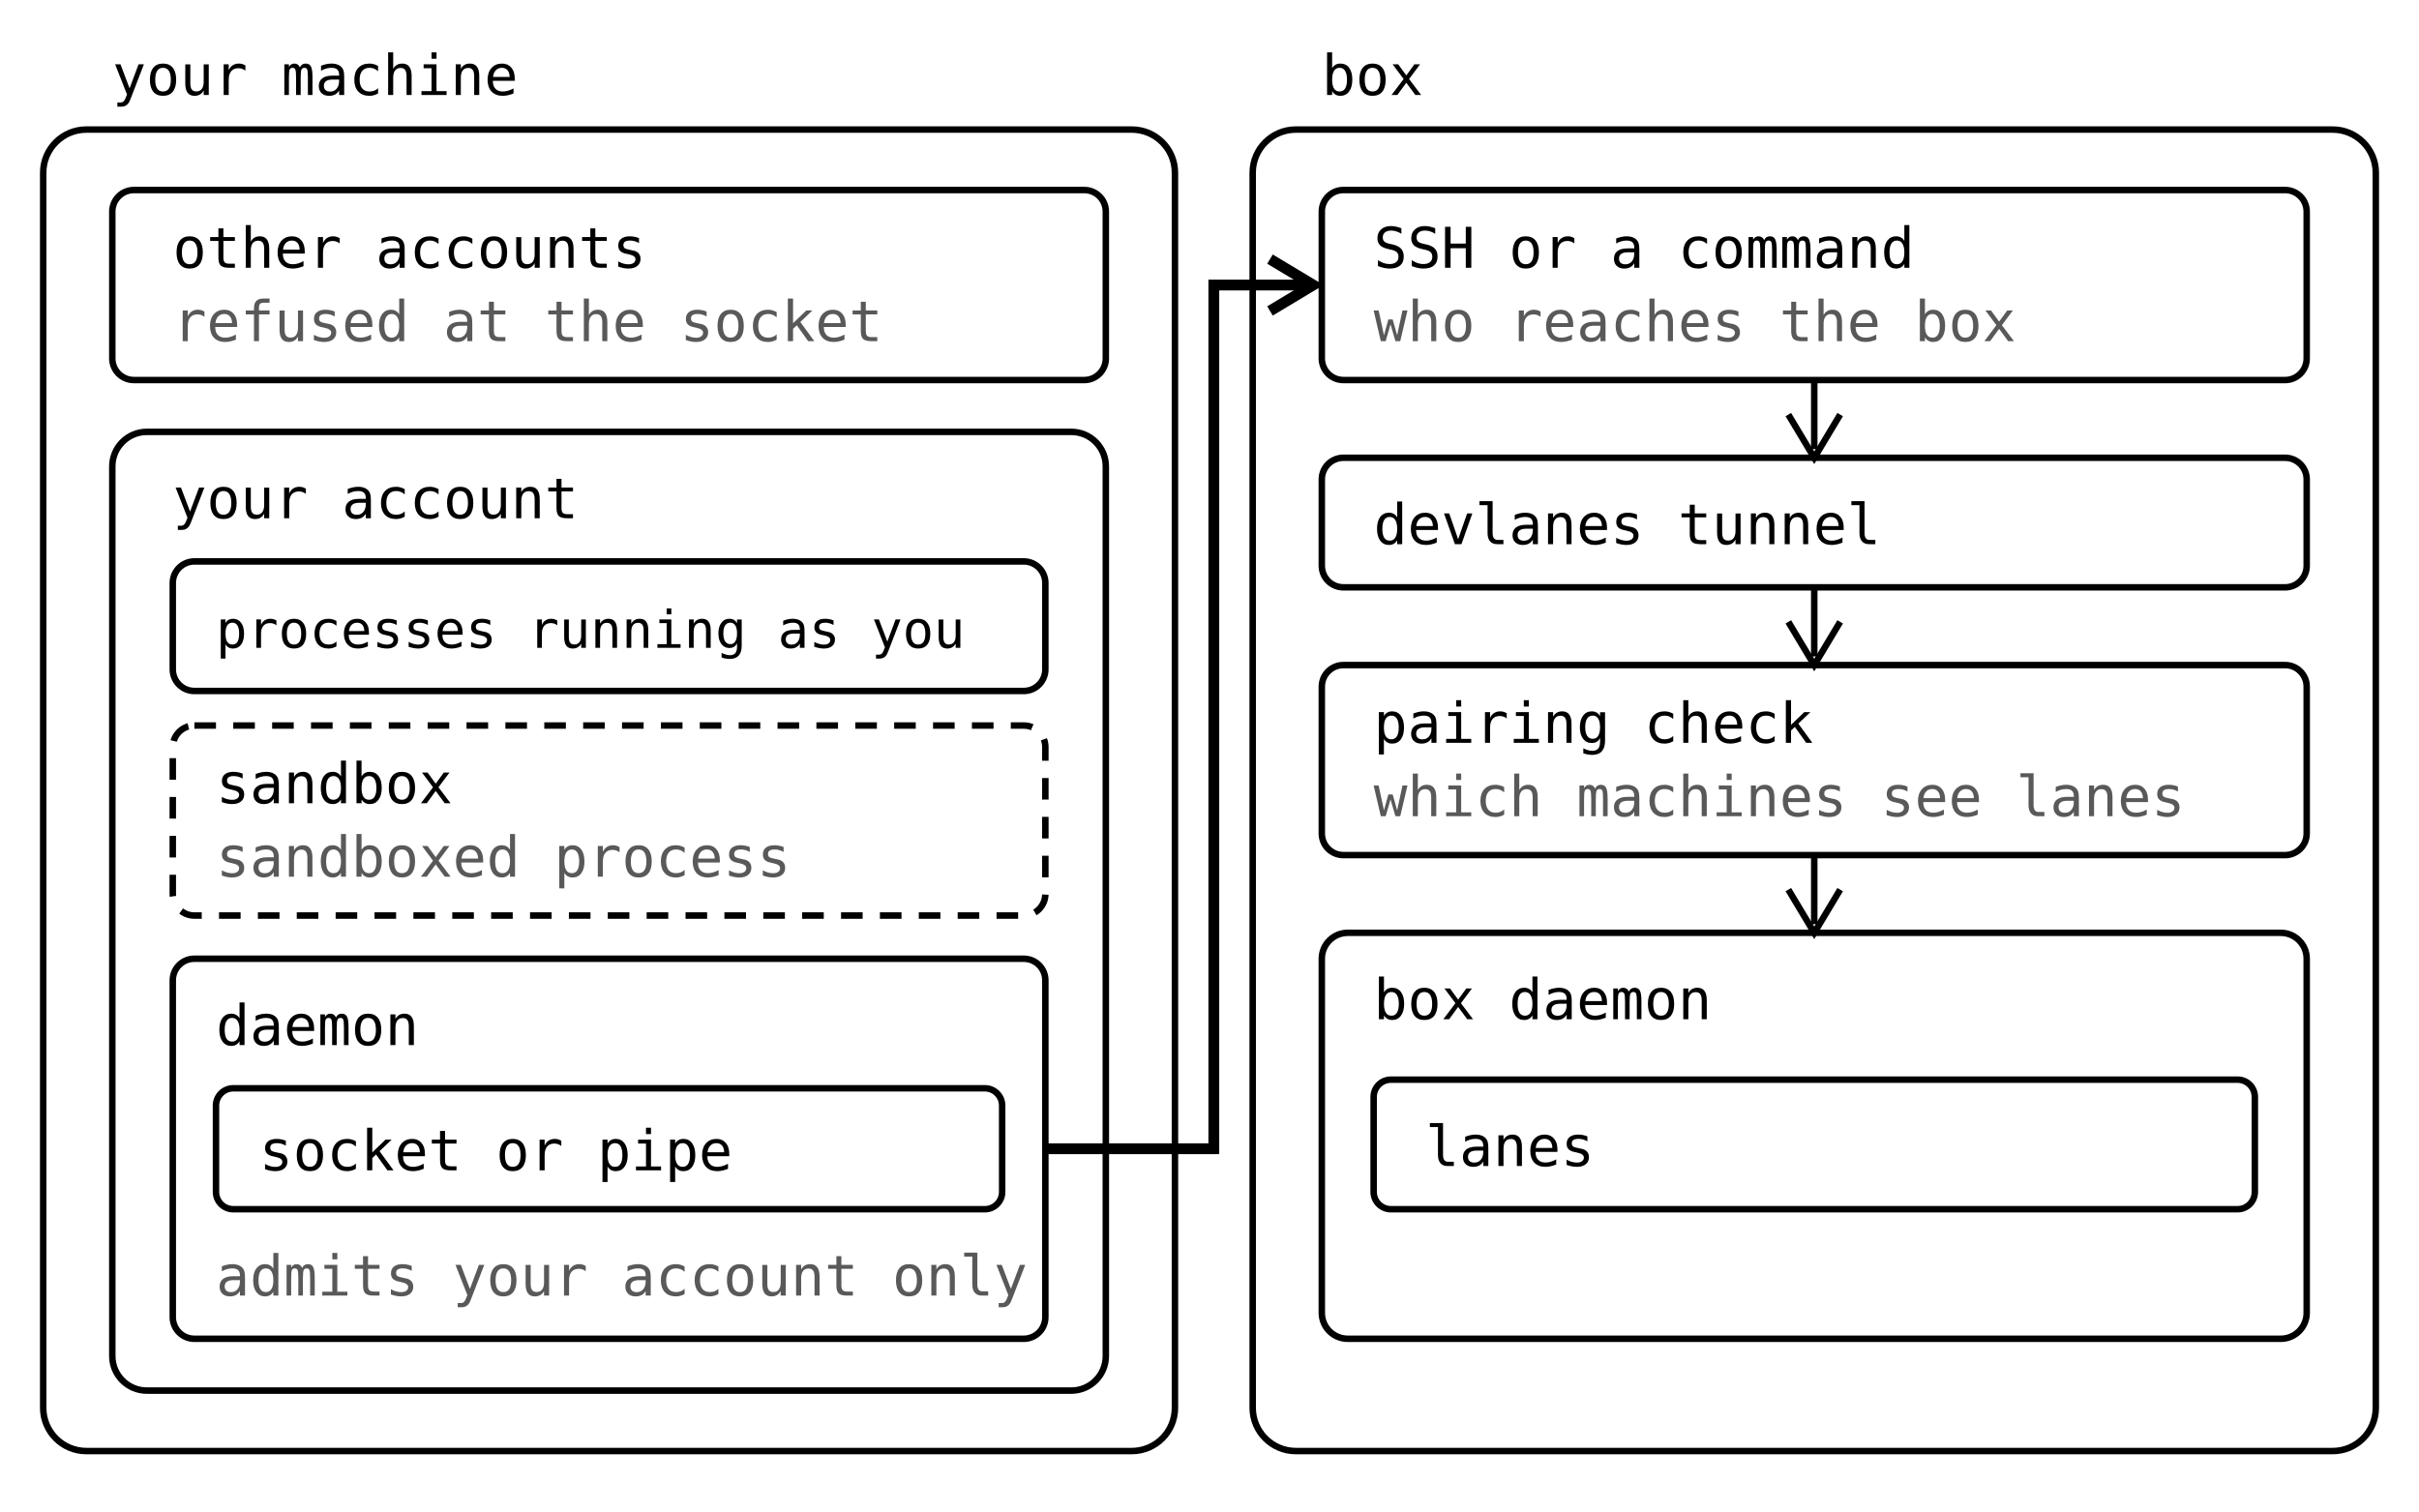
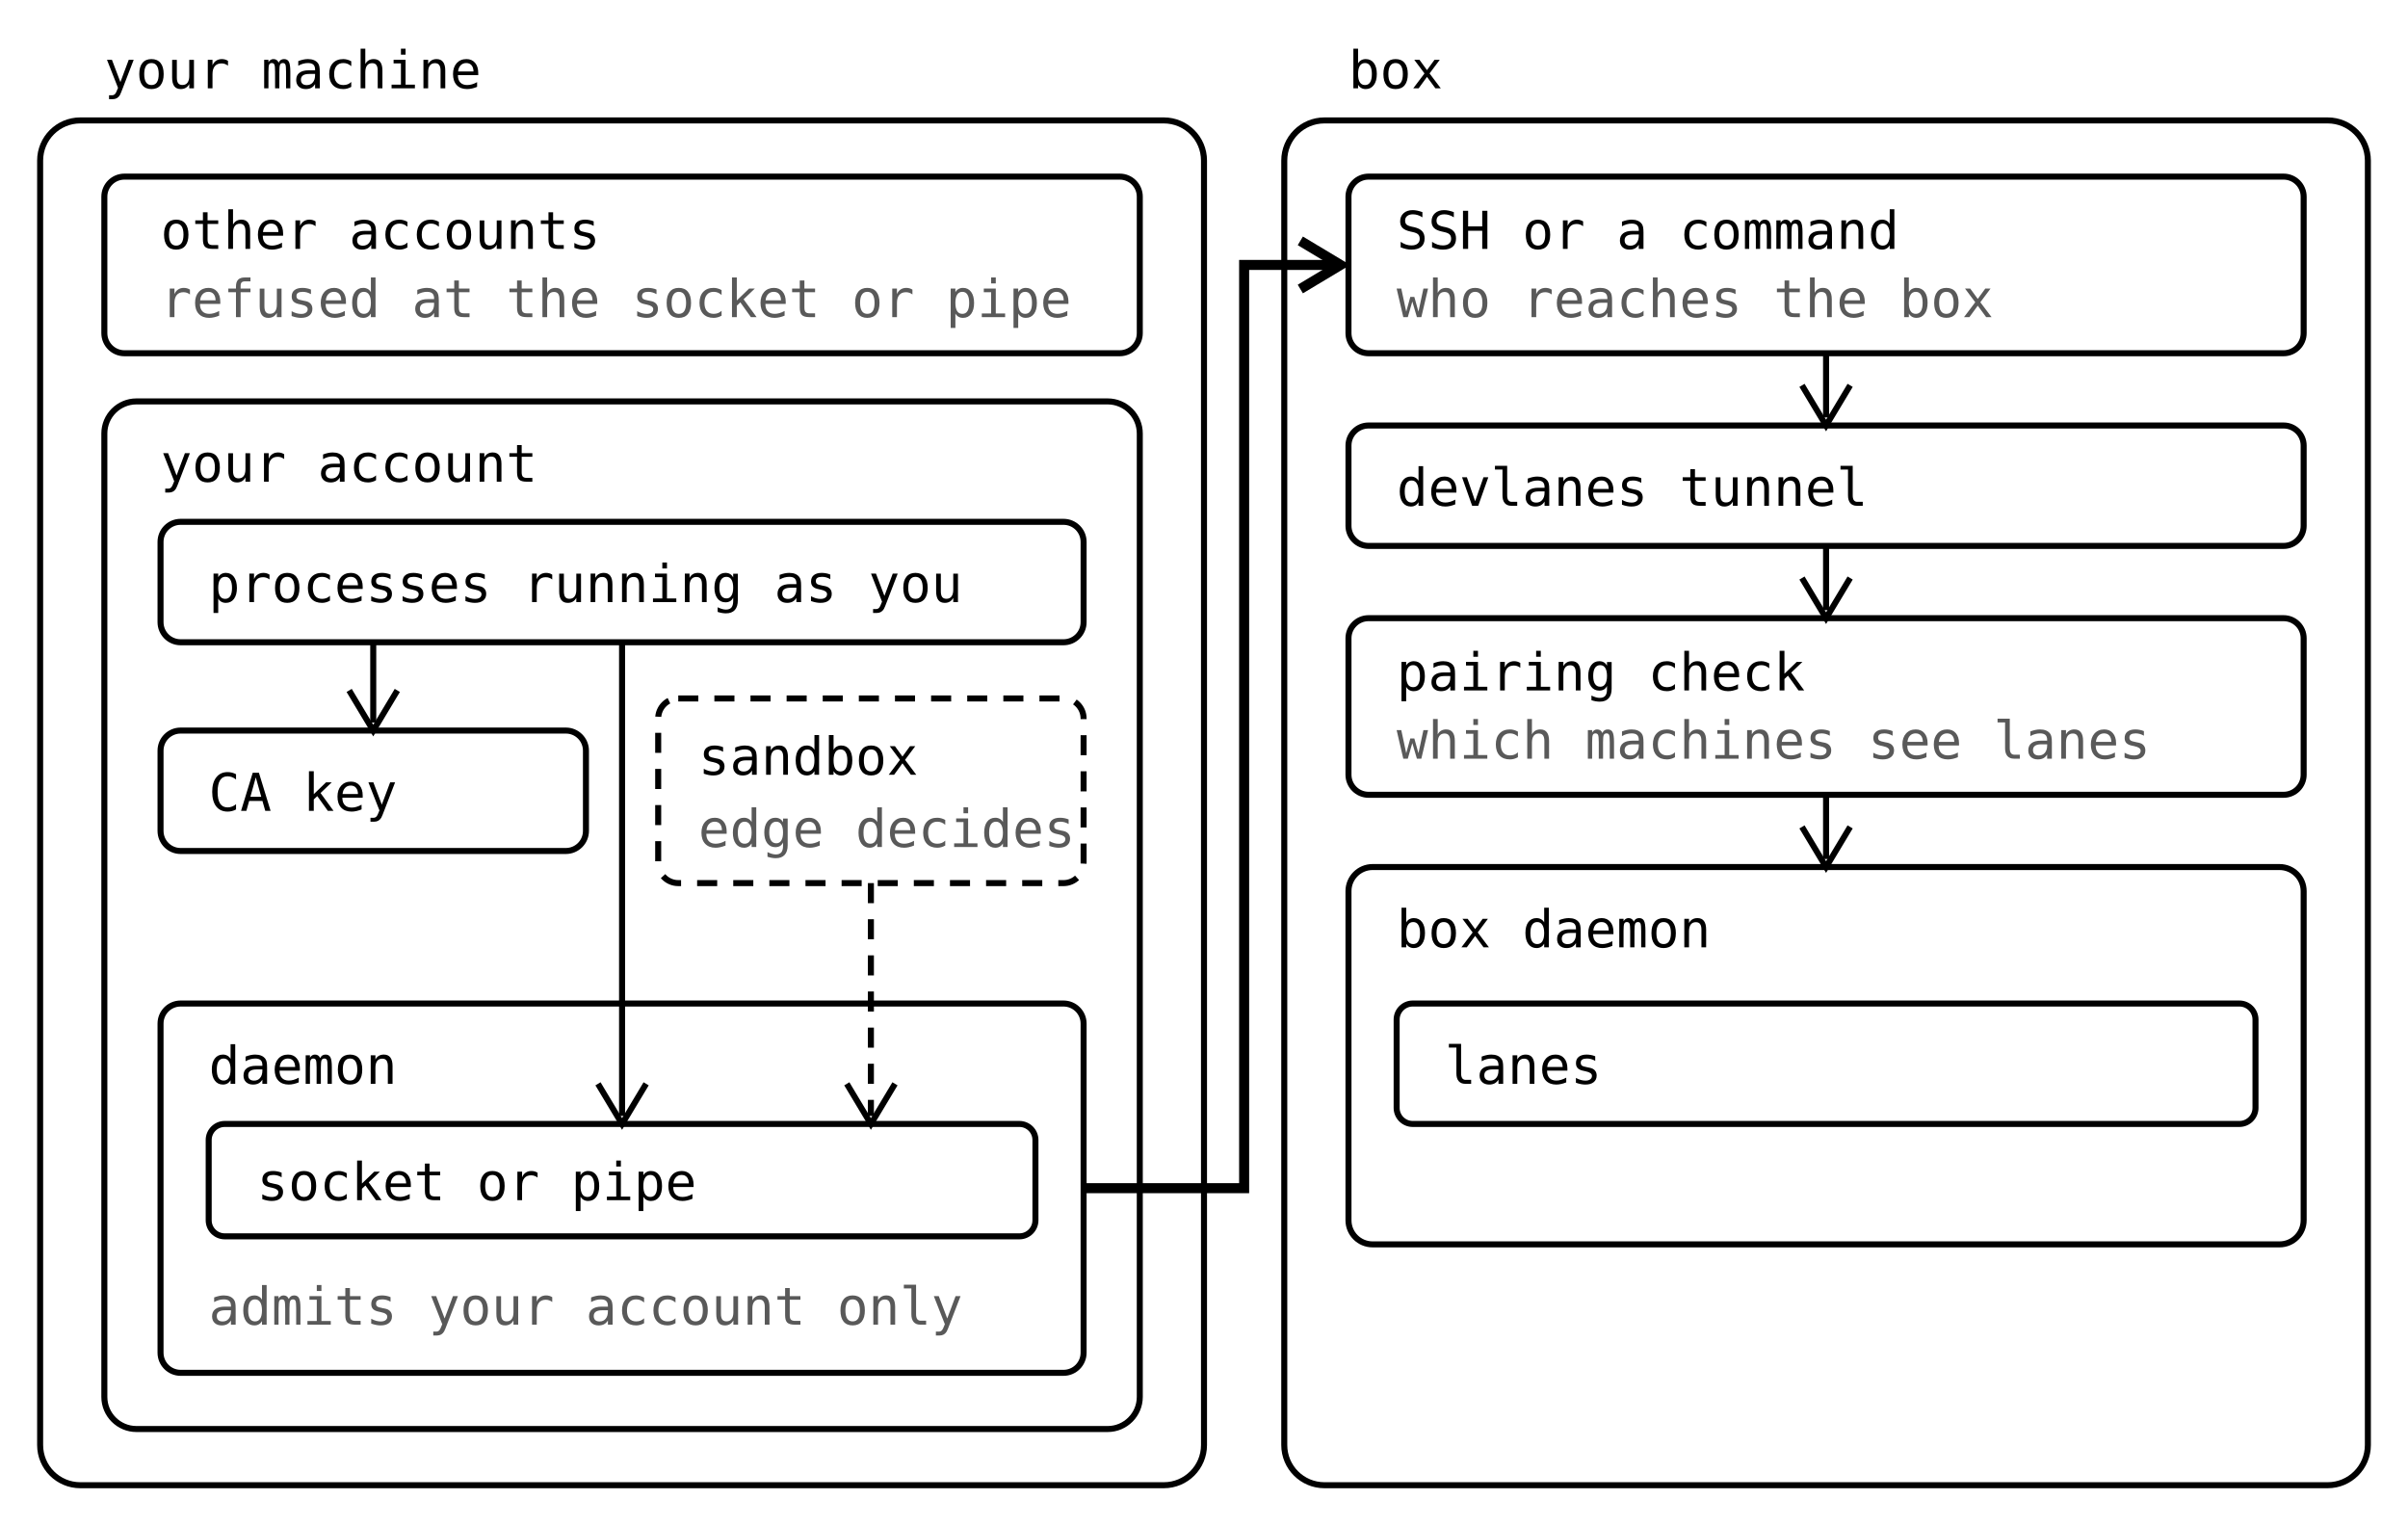
- <svg xmlns="http://www.w3.org/2000/svg" viewBox="0 0 560 350" role="img" font-family="'JetBrains Mono', ui-monospace, monospace" font-size="13">
+ <svg xmlns="http://www.w3.org/2000/svg" viewBox="0 0 600 380" role="img" font-family="'JetBrains Mono', ui-monospace, monospace" font-size="13">
  <style>
    .line { stroke: var(--dl-diagram-line, currentColor); fill: none; stroke-width: 1.5; }
    .dash { stroke: var(--dl-diagram-line, currentColor); fill: none; stroke-width: 1.5; stroke-dasharray: 5 4; }
    .fill { fill: var(--dl-diagram-fill, transparent); stroke: var(--dl-diagram-line, currentColor); stroke-width: 1.5; }
    .path { stroke: var(--dl-diagram-accent, currentColor); fill: none; stroke-width: 2.5; }
    .label { fill: currentColor; }
    .dim { fill: currentColor; opacity: 0.65; }
  </style>
-   <rect class="line" x="10" y="30" width="262" height="306" rx="10" />
+   <rect class="line" x="10" y="30" width="290" height="340" rx="10" />
  <text class="label" x="26" y="22">your machine</text>
-   <rect class="line" x="26" y="44" width="230" height="44" rx="5" />
+   <rect class="line" x="26" y="44" width="258" height="44" rx="5" />
  <text class="label" x="40" y="62">other accounts</text>
-   <text class="dim" x="40" y="79">refused at the socket</text>
-   <rect class="fill" x="26" y="100" width="230" height="222" rx="8" />
+   <text class="dim" x="40" y="79">refused at the socket or pipe</text>
+   <rect class="fill" x="26" y="100" width="258" height="256" rx="8" />
  <text class="label" x="40" y="120">your account</text>
-   <rect class="line" x="40" y="130" width="202" height="30" rx="5" />
-   <text class="label" x="50" y="150" font-size="12">processes running as you</text>
-   <rect class="dash" x="40" y="168" width="202" height="44" rx="5" />
-   <text class="label" x="50" y="186">sandbox</text>
-   <text class="dim" x="50" y="203">sandboxed process</text>
-   <rect class="line" x="40" y="222" width="202" height="88" rx="5" />
-   <text class="label" x="50" y="242">daemon</text>
-   <rect class="line" x="50" y="252" width="182" height="28" rx="4" />
-   <text class="label" x="60" y="271">socket or pipe</text>
-   <text class="dim" x="50" y="300">admits your account only</text>
-   <rect class="line" x="290" y="30" width="260" height="306" rx="10" />
-   <text class="label" x="306" y="22">box</text>
-   <rect class="line" x="306" y="44" width="228" height="44" rx="5" />
-   <text class="label" x="318" y="62">SSH or a command</text>
-   <text class="dim" x="318" y="79">who reaches the box</text>
-   <rect class="line" x="306" y="106" width="228" height="30" rx="5" />
-   <text class="label" x="318" y="126">devlanes tunnel</text>
-   <rect class="line" x="306" y="154" width="228" height="44" rx="5" />
-   <text class="label" x="318" y="172">pairing check</text>
-   <text class="dim" x="318" y="189">which machines see lanes</text>
-   <rect class="fill" x="306" y="216" width="228" height="94" rx="6" />
-   <text class="label" x="318" y="236">box daemon</text>
-   <rect class="line" x="318" y="250" width="204" height="30" rx="4" />
-   <text class="label" x="330" y="270">lanes</text>
-   <path class="line" d="M 420 88 L 420 104" />
-   <path class="line" d="M 414 96 L 420 106 L 426 96" />
-   <path class="line" d="M 420 136 L 420 152" />
-   <path class="line" d="M 414 144 L 420 154 L 426 144" />
-   <path class="line" d="M 420 198 L 420 214" />
-   <path class="line" d="M 414 206 L 420 216 L 426 206" />
-   <path class="path" d="M 242 266 L 281 266 L 281 66 L 302 66" />
-   <path class="path" d="M 294 60 L 304 66 L 294 72" />
+   <rect class="line" x="40" y="130" width="230" height="30" rx="5" />
+   <text class="label" x="52" y="150">processes running as you</text>
+   <rect class="line" x="40" y="182" width="106" height="30" rx="5" />
+   <text class="label" x="52" y="202">CA key</text>
+   <rect class="dash" x="164" y="174" width="106" height="46" rx="5" />
+   <text class="label" x="174" y="193">sandbox</text>
+   <text class="dim" x="174" y="211">edge decides</text>
+   <rect class="line" x="40" y="250" width="230" height="92" rx="5" />
+   <text class="label" x="52" y="270">daemon</text>
+   <rect class="line" x="52" y="280" width="206" height="28" rx="4" />
+   <text class="label" x="64" y="299">socket or pipe</text>
+   <text class="dim" x="52" y="330">admits your account only</text>
+   <path class="line" d="M 93 160 L 93 180" />
+   <path class="line" d="M 87 172 L 93 182 L 99 172" />
+   <path class="line" d="M 155 160 L 155 278" />
+   <path class="line" d="M 149 270 L 155 280 L 161 270" />
+   <path class="dash" d="M 217 220 L 217 278" />
+   <path class="line" d="M 211 270 L 217 280 L 223 270" />
+   <rect class="line" x="320" y="30" width="270" height="340" rx="10" />
+   <text class="label" x="336" y="22">box</text>
+   <rect class="line" x="336" y="44" width="238" height="44" rx="5" />
+   <text class="label" x="348" y="62">SSH or a command</text>
+   <text class="dim" x="348" y="79">who reaches the box</text>
+   <rect class="line" x="336" y="106" width="238" height="30" rx="5" />
+   <text class="label" x="348" y="126">devlanes tunnel</text>
+   <rect class="line" x="336" y="154" width="238" height="44" rx="5" />
+   <text class="label" x="348" y="172">pairing check</text>
+   <text class="dim" x="348" y="189">which machines see lanes</text>
+   <rect class="fill" x="336" y="216" width="238" height="94" rx="6" />
+   <text class="label" x="348" y="236">box daemon</text>
+   <rect class="line" x="348" y="250" width="214" height="30" rx="4" />
+   <text class="label" x="360" y="270">lanes</text>
+   <path class="line" d="M 455 88 L 455 104" />
+   <path class="line" d="M 449 96 L 455 106 L 461 96" />
+   <path class="line" d="M 455 136 L 455 152" />
+   <path class="line" d="M 449 144 L 455 154 L 461 144" />
+   <path class="line" d="M 455 198 L 455 214" />
+   <path class="line" d="M 449 206 L 455 216 L 461 206" />
+   <path class="path" d="M 270 296 L 310 296 L 310 66 L 332 66" />
+   <path class="path" d="M 324 60 L 334 66 L 324 72" />
</svg>
